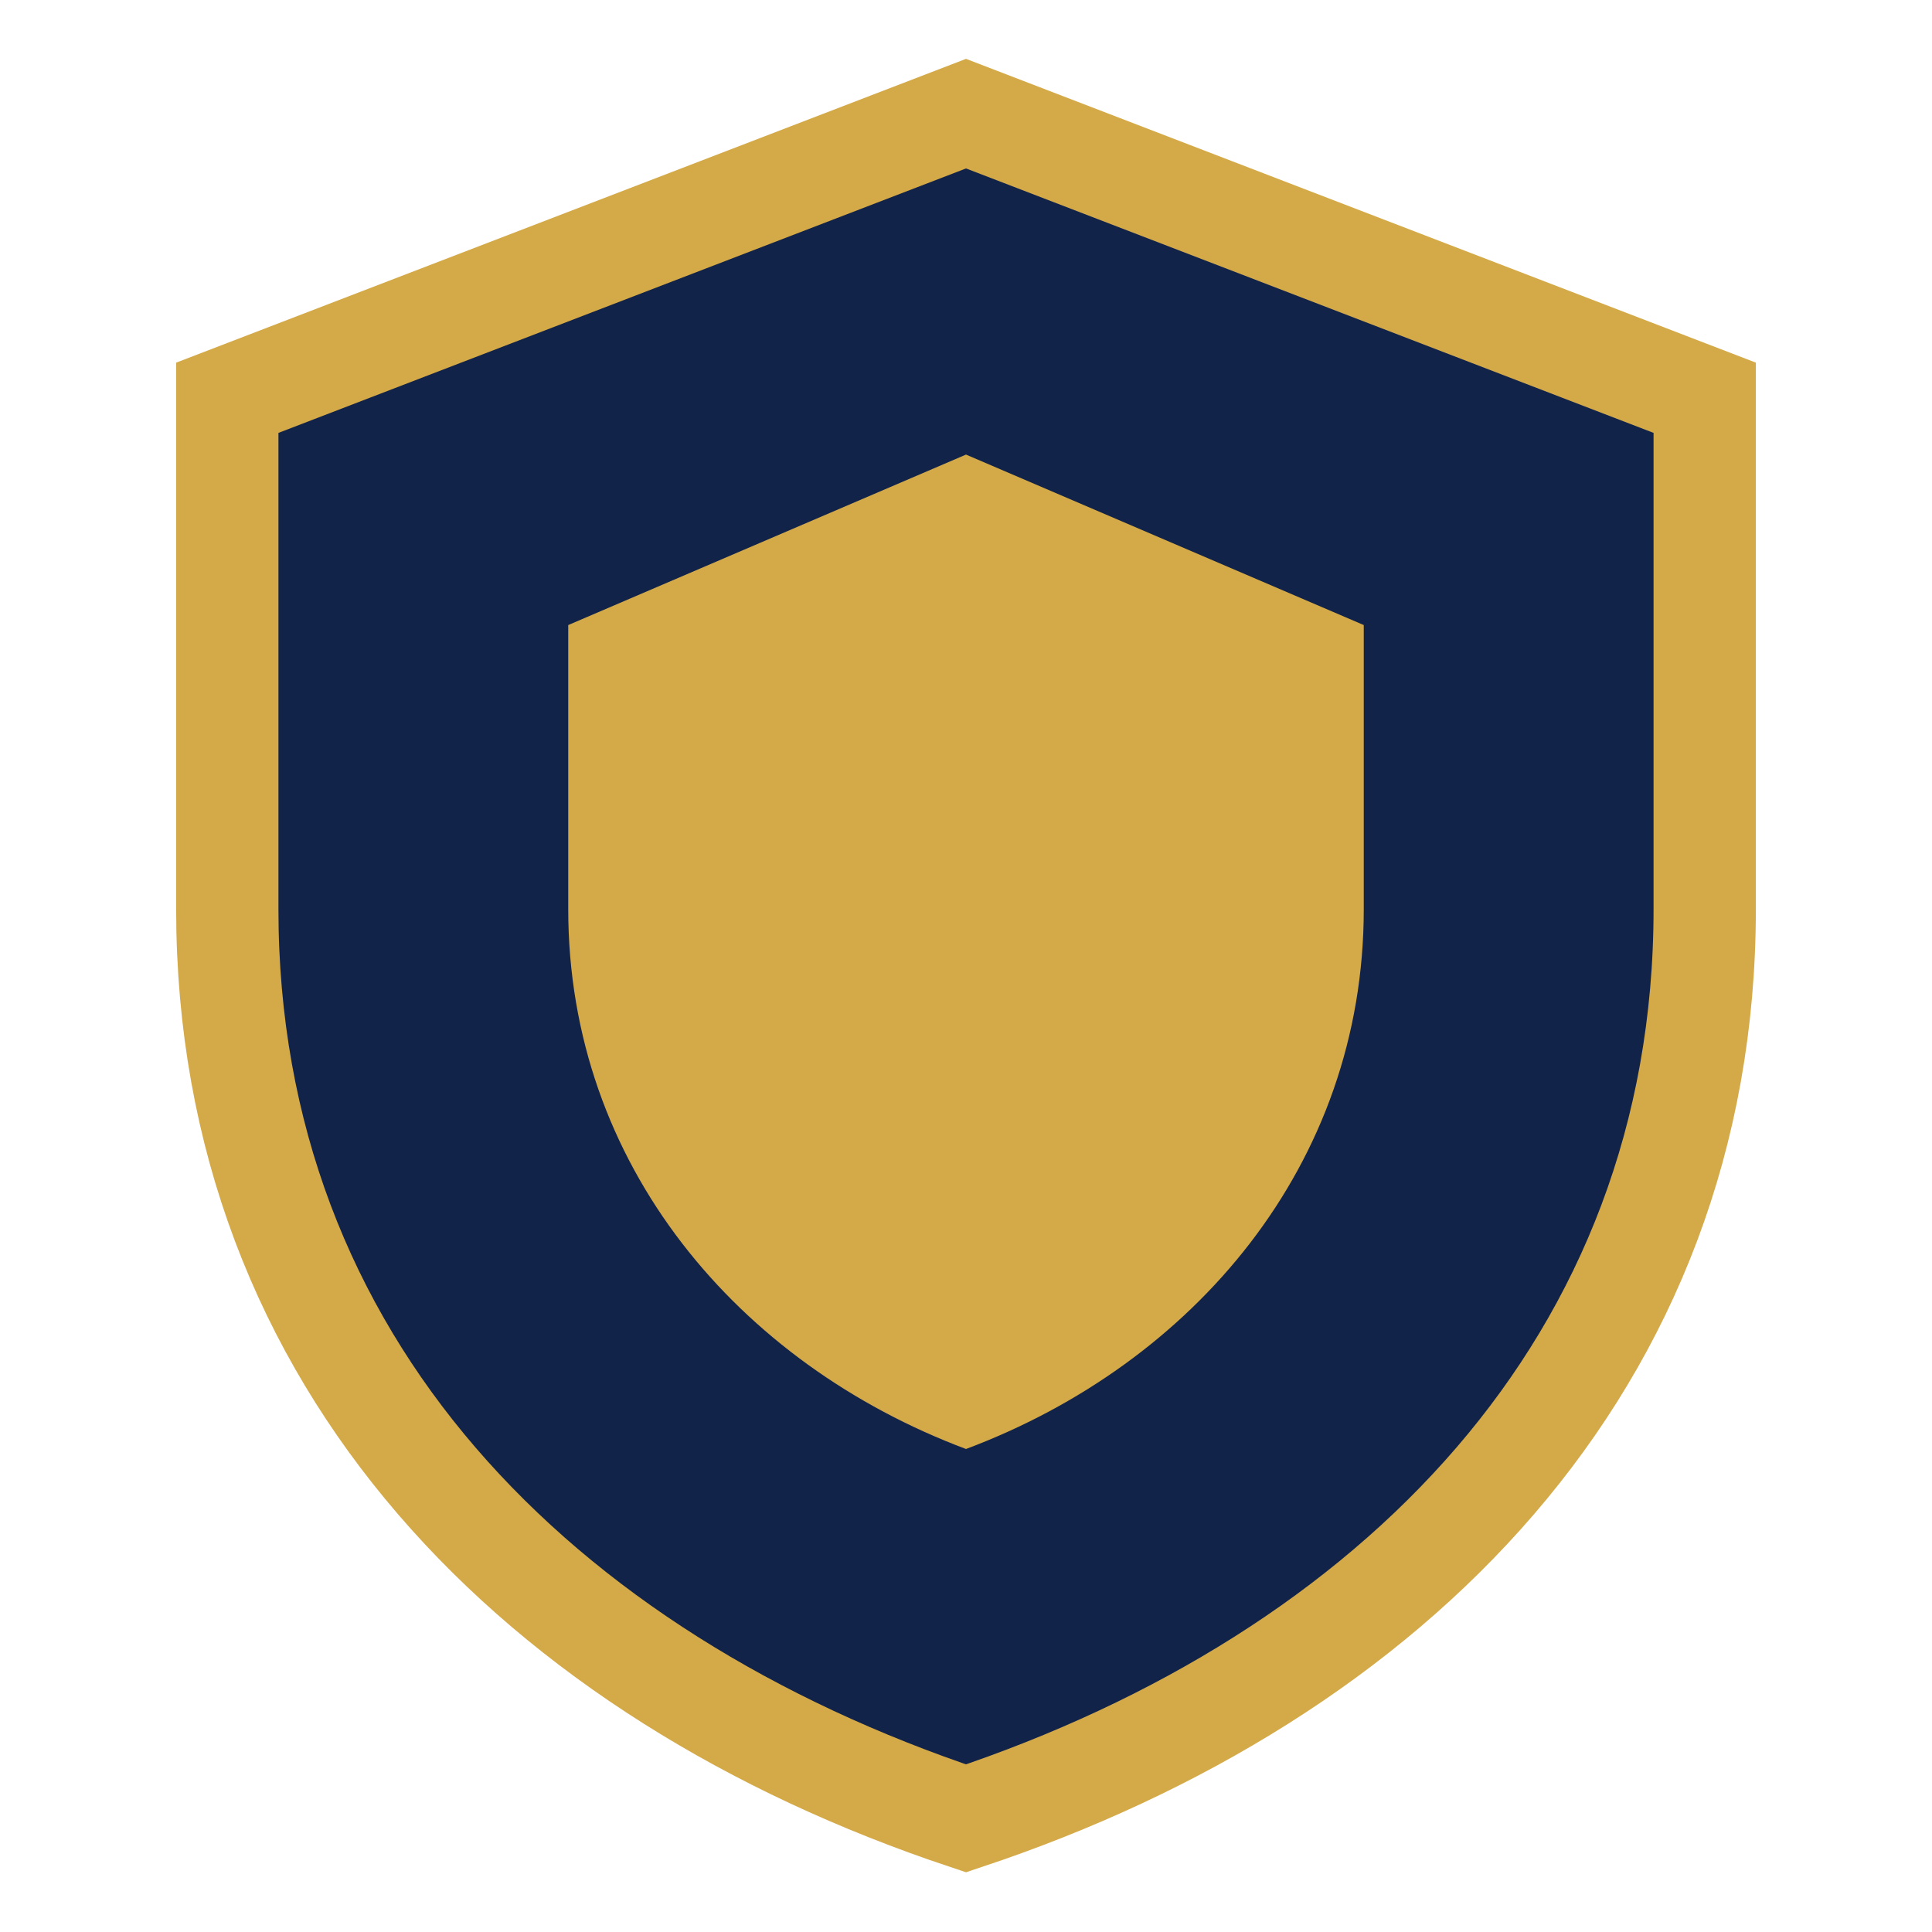
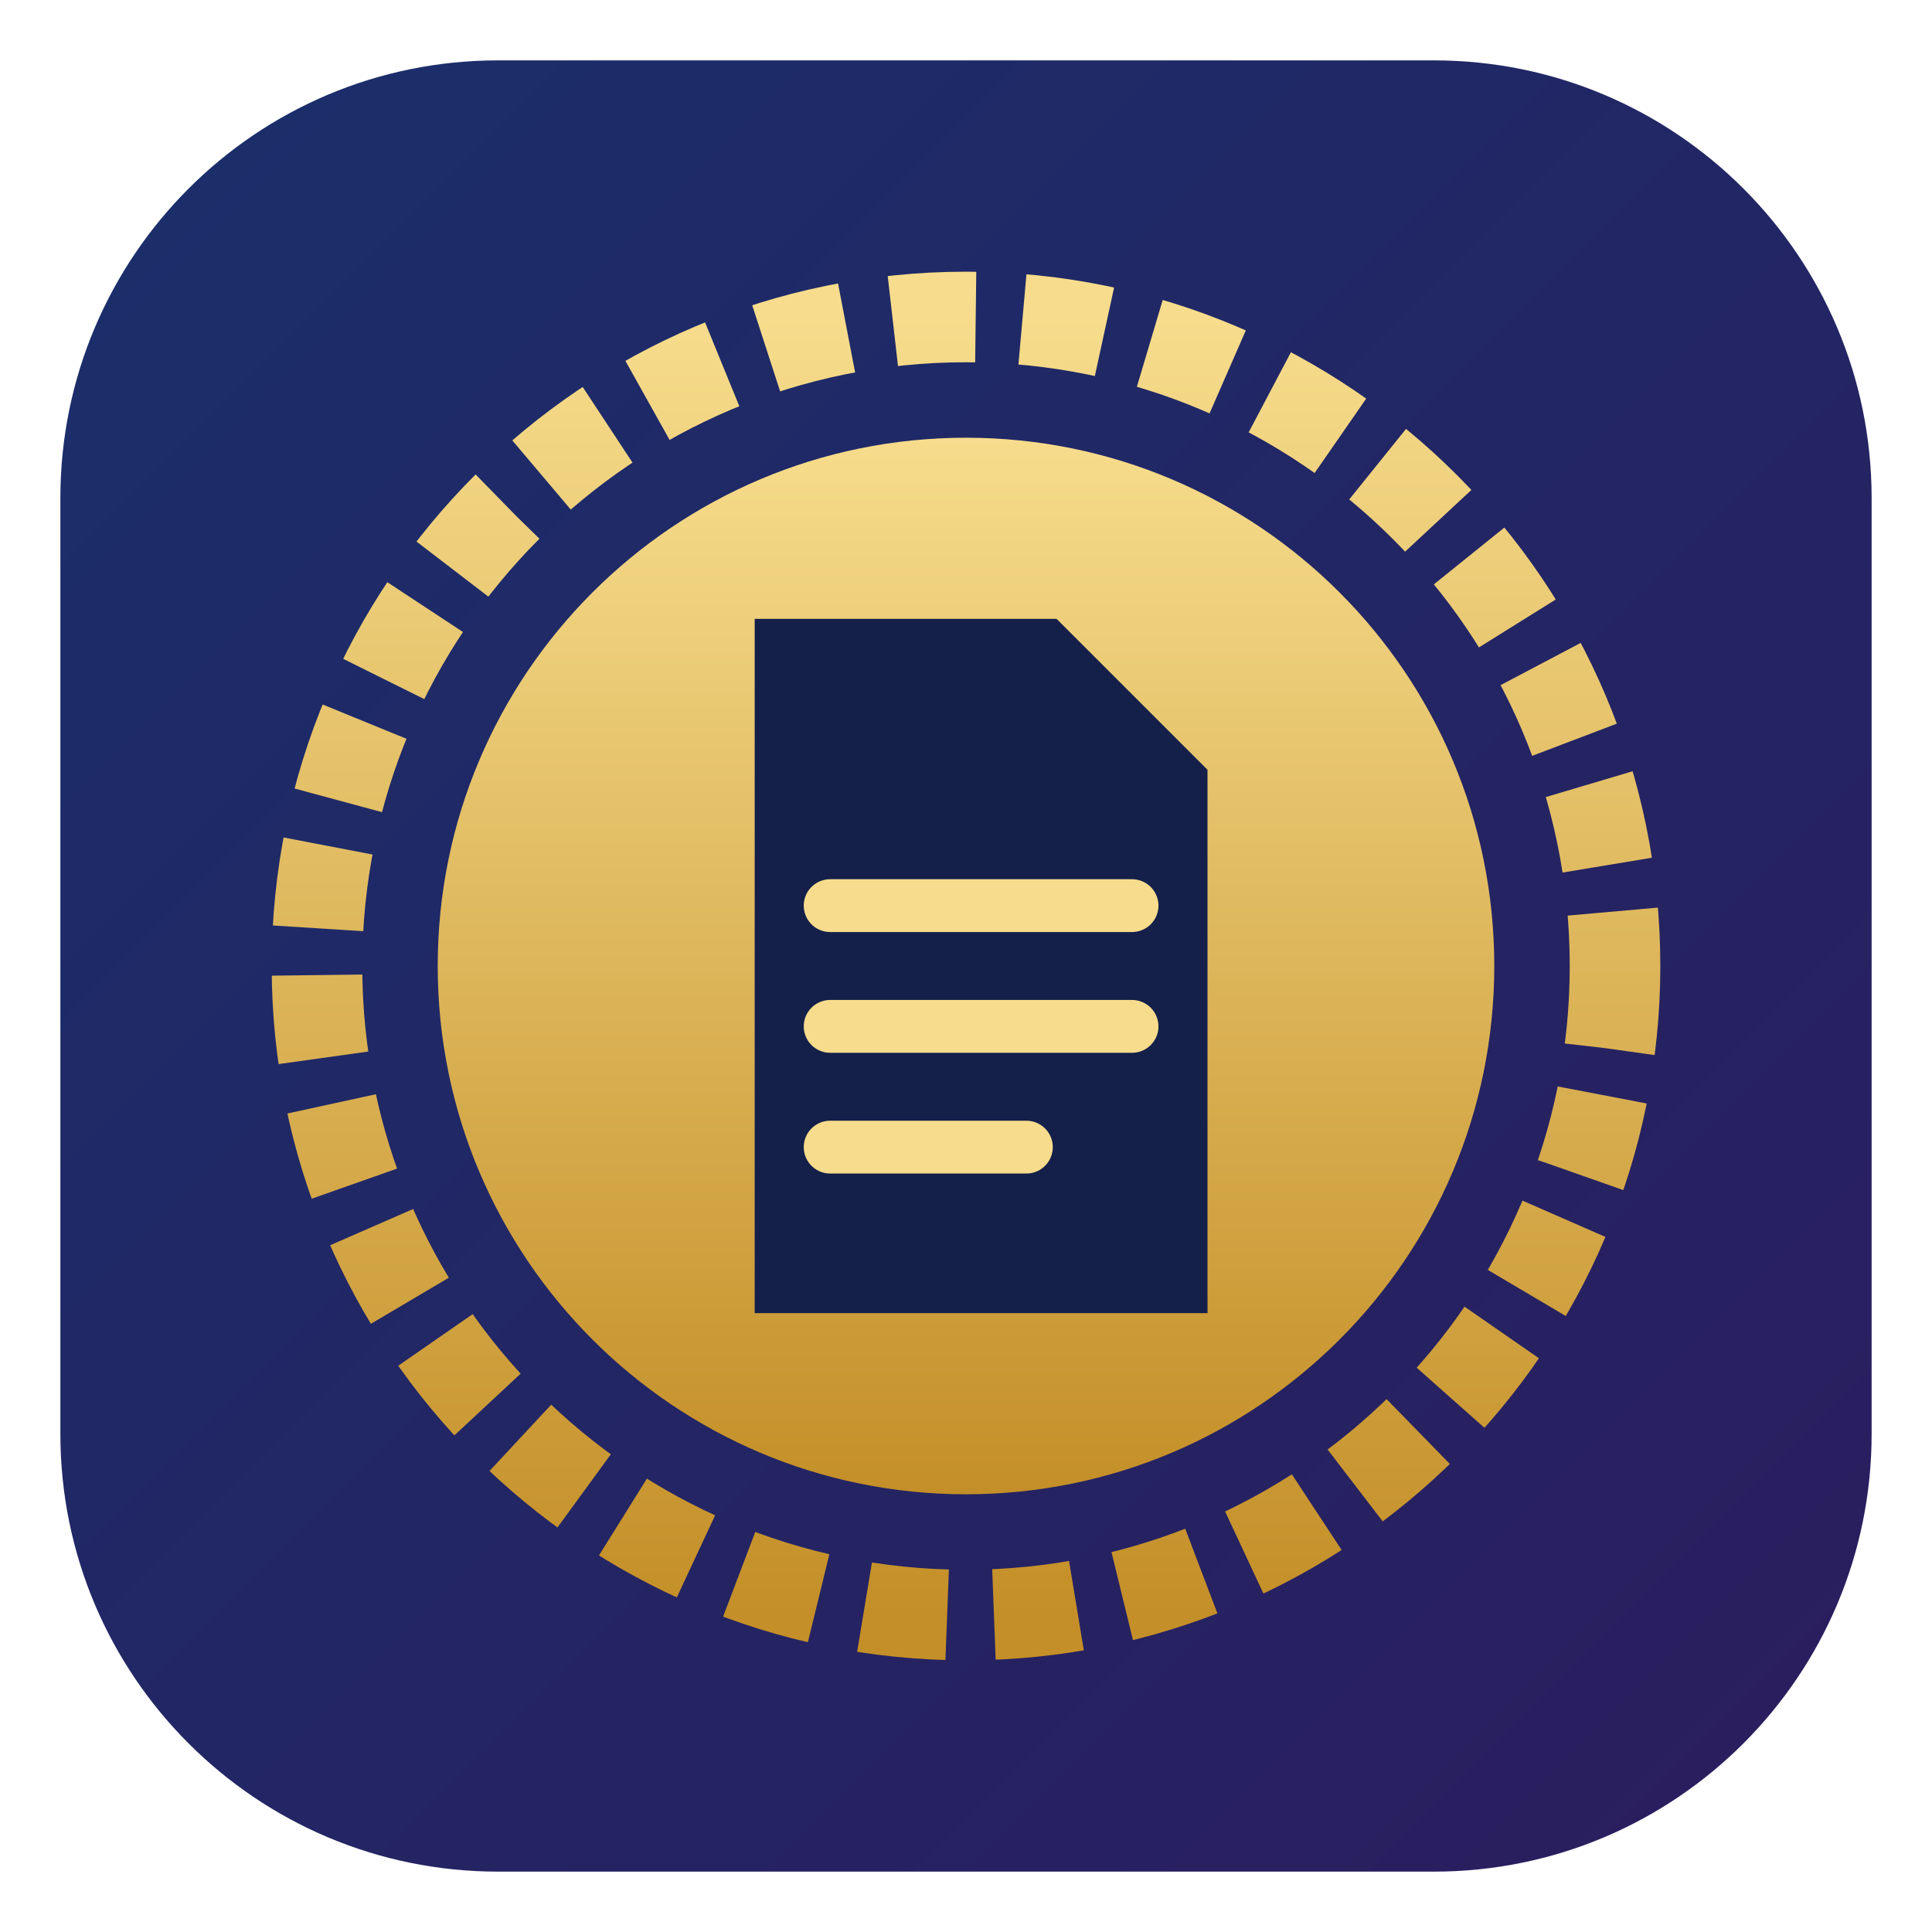
- <svg xmlns="http://www.w3.org/2000/svg" viewBox="0 0 34 34">
-   <path d="M17 2l13 5v9c0 8-5.5 13.5-13 16C9.5 29.5 4 24 4 16V7z" fill="#12234a" stroke="#d4a948" stroke-width="1.8" />
-   <path d="M17 8l7 3v5c0 4.5-3 8-7 9.5C13 24 10 20.5 10 16v-5z" fill="#d4a948" />
+ <svg xmlns="http://www.w3.org/2000/svg" viewBox="0 0 256 256">
+   <defs>
+     <linearGradient id="lgbg" x1="0" y1="0" x2="1" y2="1">
+       <stop offset="0" stop-color="#1a2f6b" />
+       <stop offset="1" stop-color="#2b1d5e" />
+     </linearGradient>
+     <linearGradient id="lggd" x1="0" y1="0" x2="0" y2="1">
+       <stop offset="0" stop-color="#f6dc8c" />
+       <stop offset="1" stop-color="#c48f28" />
+     </linearGradient>
+   </defs>
+   <rect x="8" y="8" width="240" height="240" rx="58" fill="url(#lgbg)" />
+   <circle cx="128" cy="128" r="86" fill="none" stroke="url(#lggd)" stroke-width="12" stroke-dasharray="11 6.2" />
+   <circle cx="128" cy="128" r="70" fill="url(#lggd)" />
+   <path d="M100 82h40l20 20v72H100z" fill="#14204a" />
+   <path d="M110 120h40M110 136h40M110 152h26" stroke="#f6dc8c" stroke-width="7" stroke-linecap="round" />
</svg>
